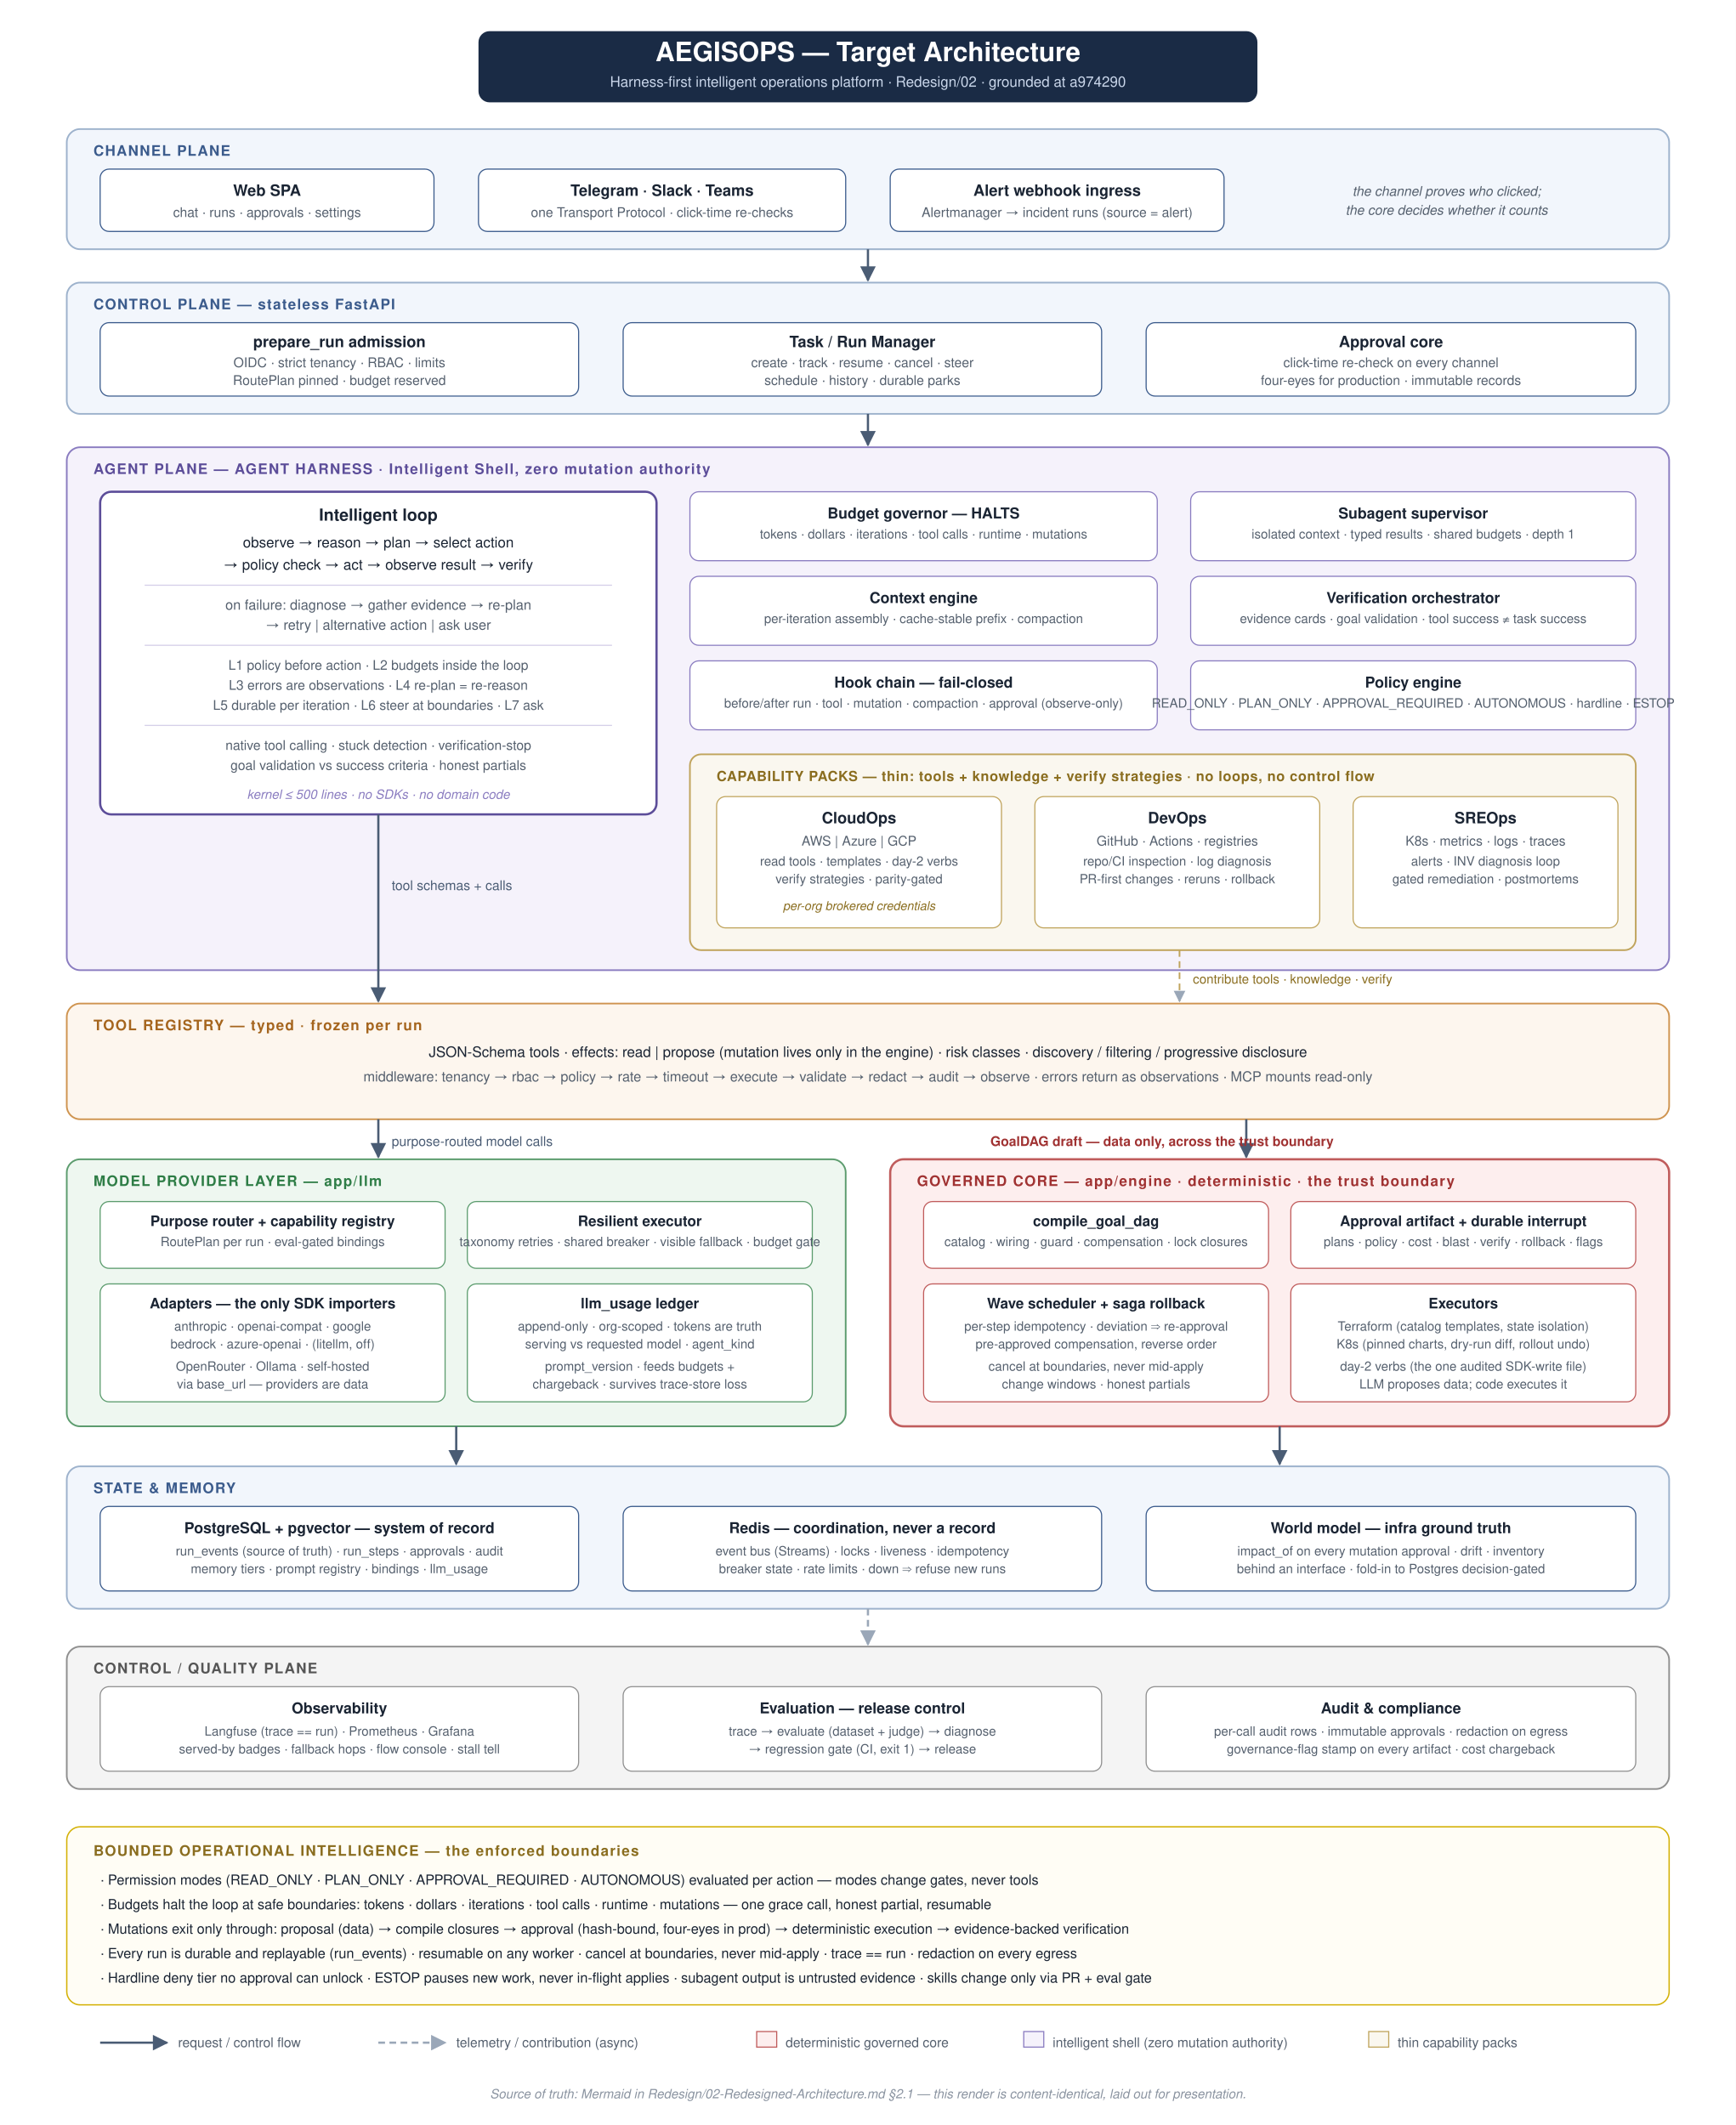
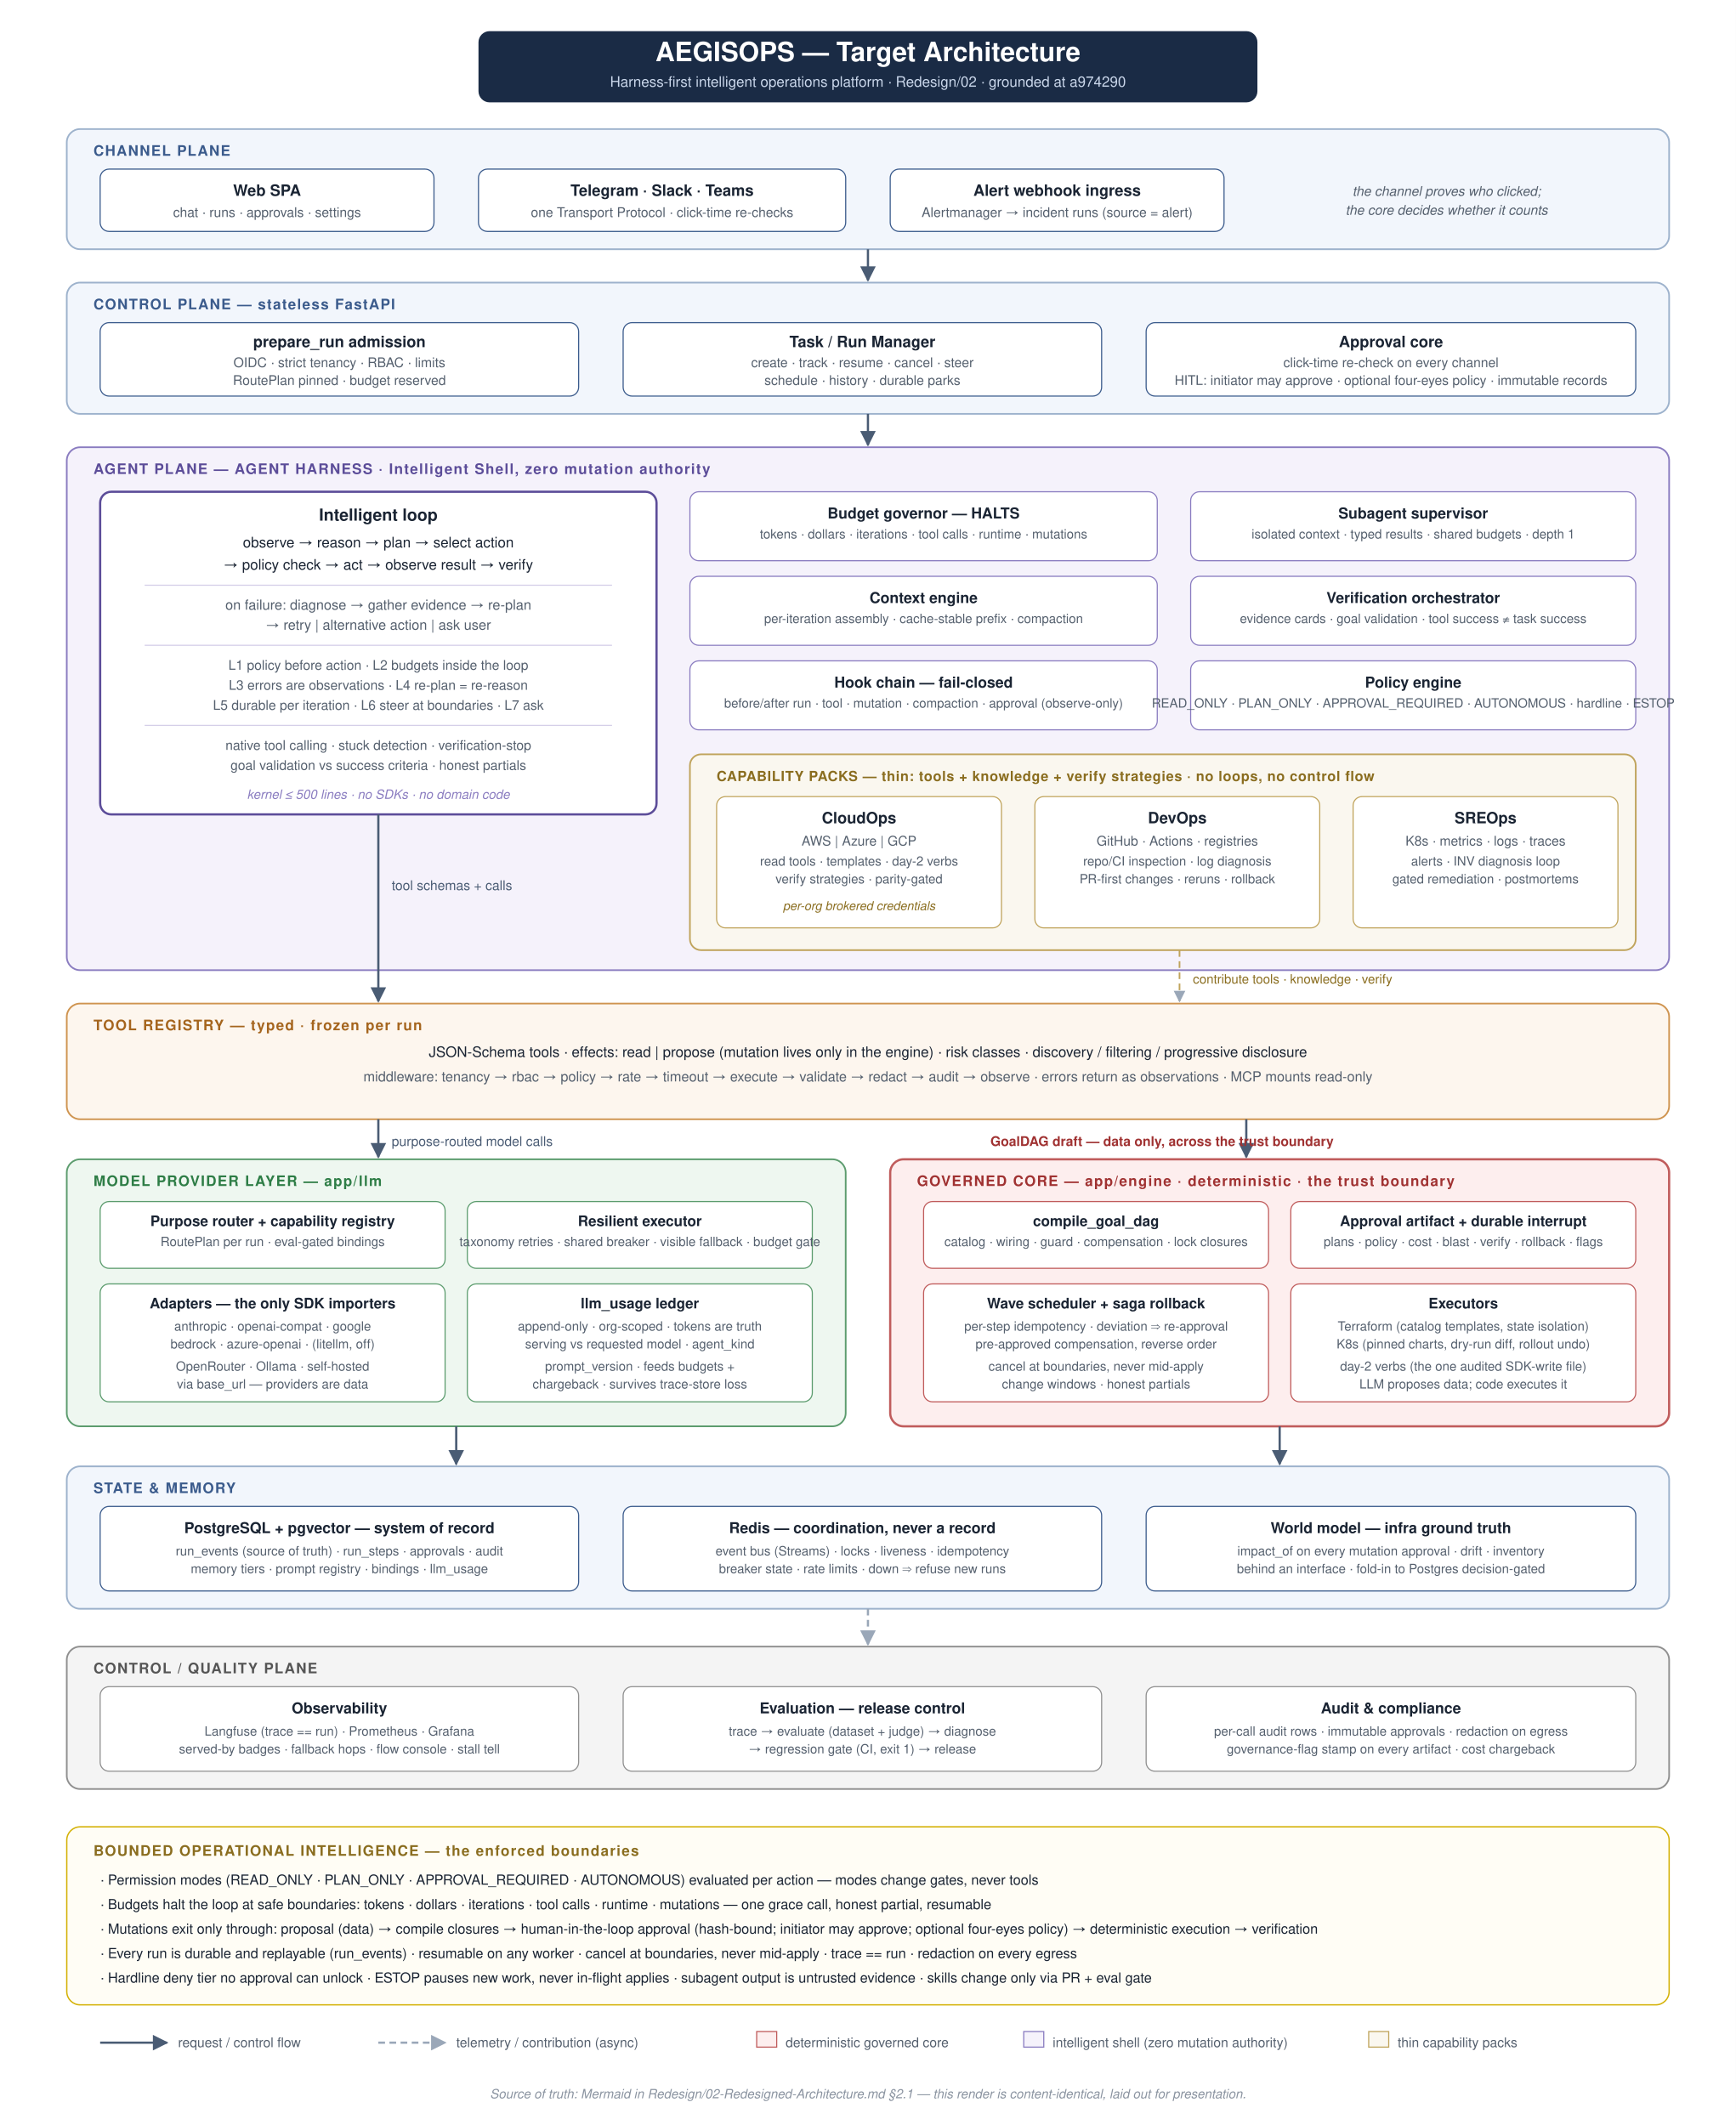
<svg xmlns="http://www.w3.org/2000/svg" viewBox="0 0 1560 1910" font-family="Segoe UI, Helvetica, Arial, sans-serif">
  <defs>
    <marker id="arr" viewBox="0 0 10 10" refX="9" refY="5" markerWidth="7" markerHeight="7" orient="auto-start-reverse">
      <path d="M 0 0 L 10 5 L 0 10 z" fill="#4a5c74" />
    </marker>
    <marker id="arrd" viewBox="0 0 10 10" refX="9" refY="5" markerWidth="7" markerHeight="7" orient="auto-start-reverse">
      <path d="M 0 0 L 10 5 L 0 10 z" fill="#9aa7b8" />
    </marker>
  </defs>
  <rect width="1560" height="1910" fill="#ffffff" />
  <rect x="430" y="28" width="700" height="64" rx="10" fill="#1a2b45" />
  <text x="780" y="55" text-anchor="middle" fill="#ffffff" font-size="24" font-weight="700">AEGISOPS — Target Architecture</text>
  <text x="780" y="78" text-anchor="middle" fill="#c9d6ea" font-size="13">Harness-first intelligent operations platform · Redesign/02 · grounded at a974290</text>
  <rect x="60" y="116" width="1440" height="108" rx="12" fill="#f2f6fc" stroke="#9db2cc" stroke-width="1.5" />
  <text x="84" y="140" font-size="13" font-weight="700" fill="#3b5b8c" letter-spacing="1">CHANNEL PLANE</text>
  <rect x="90" y="152" width="300" height="56" rx="8" fill="#ffffff" stroke="#3b5b8c" />
  <text x="240" y="176" text-anchor="middle" font-size="14" font-weight="600" fill="#1a2433">Web SPA</text>
  <text x="240" y="195" text-anchor="middle" font-size="12" fill="#55606e">chat · runs · approvals · settings</text>
  <rect x="430" y="152" width="330" height="56" rx="8" fill="#ffffff" stroke="#3b5b8c" />
  <text x="595" y="176" text-anchor="middle" font-size="14" font-weight="600" fill="#1a2433">Telegram · Slack · Teams</text>
  <text x="595" y="195" text-anchor="middle" font-size="12" fill="#55606e">one Transport Protocol · click-time re-checks</text>
  <rect x="800" y="152" width="300" height="56" rx="8" fill="#ffffff" stroke="#3b5b8c" />
  <text x="950" y="176" text-anchor="middle" font-size="14" font-weight="600" fill="#1a2433">Alert webhook ingress</text>
  <text x="950" y="195" text-anchor="middle" font-size="12" fill="#55606e">Alertmanager → incident runs (source = alert)</text>
  <text x="1300" y="176" text-anchor="middle" font-size="12" fill="#55606e" font-style="italic">the channel proves who clicked;</text>
  <text x="1300" y="193" text-anchor="middle" font-size="12" fill="#55606e" font-style="italic">the core decides whether it counts</text>
  <line x1="780" y1="224" x2="780" y2="252" stroke="#4a5c74" stroke-width="2" marker-end="url(#arr)" />
  <rect x="60" y="254" width="1440" height="118" rx="12" fill="#f2f6fc" stroke="#9db2cc" stroke-width="1.5" />
  <text x="84" y="278" font-size="13" font-weight="700" fill="#3b5b8c" letter-spacing="1">CONTROL PLANE — stateless FastAPI</text>
  <rect x="90" y="290" width="430" height="66" rx="8" fill="#ffffff" stroke="#3b5b8c" />
  <text x="305" y="312" text-anchor="middle" font-size="14" font-weight="600" fill="#1a2433">prepare_run admission</text>
  <text x="305" y="330" text-anchor="middle" font-size="12" fill="#55606e">OIDC · strict tenancy · RBAC · limits</text>
  <text x="305" y="346" text-anchor="middle" font-size="12" fill="#55606e">RoutePlan pinned · budget reserved</text>
  <rect x="560" y="290" width="430" height="66" rx="8" fill="#ffffff" stroke="#3b5b8c" />
  <text x="775" y="312" text-anchor="middle" font-size="14" font-weight="600" fill="#1a2433">Task / Run Manager</text>
  <text x="775" y="330" text-anchor="middle" font-size="12" fill="#55606e">create · track · resume · cancel · steer</text>
  <text x="775" y="346" text-anchor="middle" font-size="12" fill="#55606e">schedule · history · durable parks</text>
  <rect x="1030" y="290" width="440" height="66" rx="8" fill="#ffffff" stroke="#3b5b8c" />
  <text x="1250" y="312" text-anchor="middle" font-size="14" font-weight="600" fill="#1a2433">Approval core</text>
  <text x="1250" y="330" text-anchor="middle" font-size="12" fill="#55606e">click-time re-check on every channel</text>
-   <text x="1250" y="346" text-anchor="middle" font-size="12" fill="#55606e">four-eyes for production · immutable records</text>
+   <text x="1250" y="346" text-anchor="middle" font-size="12" fill="#55606e">HITL: initiator may approve · optional four-eyes policy · immutable records</text>
  <line x1="780" y1="372" x2="780" y2="400" stroke="#4a5c74" stroke-width="2" marker-end="url(#arr)" />
  <rect x="60" y="402" width="1440" height="470" rx="12" fill="#f5f2fb" stroke="#8a7cc0" stroke-width="1.5" />
  <text x="84" y="426" font-size="13" font-weight="700" fill="#5c4d99" letter-spacing="1">AGENT PLANE — AGENT HARNESS · Intelligent Shell, zero mutation authority</text>
  <rect x="90" y="442" width="500" height="290" rx="10" fill="#ffffff" stroke="#5c4d99" stroke-width="2" />
  <text x="340" y="468" text-anchor="middle" font-size="15" font-weight="700" fill="#1a2433">Intelligent loop</text>
  <text x="340" y="492" text-anchor="middle" font-size="13" fill="#1a2433">observe → reason → plan → select action</text>
  <text x="340" y="512" text-anchor="middle" font-size="13" fill="#1a2433">→ policy check → act → observe result → verify</text>
  <line x1="130" y1="526" x2="550" y2="526" stroke="#d5cfe8" />
  <text x="340" y="548" text-anchor="middle" font-size="12.5" fill="#55606e">on failure: diagnose → gather evidence → re-plan</text>
  <text x="340" y="566" text-anchor="middle" font-size="12.5" fill="#55606e">→ retry | alternative action | ask user</text>
  <line x1="130" y1="580" x2="550" y2="580" stroke="#d5cfe8" />
  <text x="340" y="602" text-anchor="middle" font-size="12" fill="#55606e">L1 policy before action · L2 budgets inside the loop</text>
  <text x="340" y="620" text-anchor="middle" font-size="12" fill="#55606e">L3 errors are observations · L4 re-plan = re-reason</text>
  <text x="340" y="638" text-anchor="middle" font-size="12" fill="#55606e">L5 durable per iteration · L6 steer at boundaries · L7 ask</text>
  <line x1="130" y1="652" x2="550" y2="652" stroke="#d5cfe8" />
  <text x="340" y="674" text-anchor="middle" font-size="12" fill="#55606e">native tool calling · stuck detection · verification-stop</text>
  <text x="340" y="692" text-anchor="middle" font-size="12" fill="#55606e">goal validation vs success criteria · honest partials</text>
  <text x="340" y="718" text-anchor="middle" font-size="11.5" fill="#8a7cc0" font-style="italic">kernel ≤ 500 lines · no SDKs · no domain code</text>
  <rect x="620" y="442" width="420" height="62" rx="8" fill="#ffffff" stroke="#8a7cc0" />
  <text x="830" y="466" text-anchor="middle" font-size="13.5" font-weight="600" fill="#1a2433">Budget governor — HALTS</text>
  <text x="830" y="484" text-anchor="middle" font-size="11.5" fill="#55606e">tokens · dollars · iterations · tool calls · runtime · mutations</text>
  <rect x="620" y="518" width="420" height="62" rx="8" fill="#ffffff" stroke="#8a7cc0" />
  <text x="830" y="542" text-anchor="middle" font-size="13.5" font-weight="600" fill="#1a2433">Context engine</text>
  <text x="830" y="560" text-anchor="middle" font-size="11.5" fill="#55606e">per-iteration assembly · cache-stable prefix · compaction</text>
  <rect x="620" y="594" width="420" height="62" rx="8" fill="#ffffff" stroke="#8a7cc0" />
  <text x="830" y="618" text-anchor="middle" font-size="13.5" font-weight="600" fill="#1a2433">Hook chain — fail-closed</text>
  <text x="830" y="636" text-anchor="middle" font-size="11.5" fill="#55606e">before/after run · tool · mutation · compaction · approval (observe-only)</text>
  <rect x="1070" y="442" width="400" height="62" rx="8" fill="#ffffff" stroke="#8a7cc0" />
  <text x="1270" y="466" text-anchor="middle" font-size="13.5" font-weight="600" fill="#1a2433">Subagent supervisor</text>
  <text x="1270" y="484" text-anchor="middle" font-size="11.5" fill="#55606e">isolated context · typed results · shared budgets · depth 1</text>
  <rect x="1070" y="518" width="400" height="62" rx="8" fill="#ffffff" stroke="#8a7cc0" />
  <text x="1270" y="542" text-anchor="middle" font-size="13.5" font-weight="600" fill="#1a2433">Verification orchestrator</text>
  <text x="1270" y="560" text-anchor="middle" font-size="11.5" fill="#55606e">evidence cards · goal validation · tool success ≠ task success</text>
  <rect x="1070" y="594" width="400" height="62" rx="8" fill="#ffffff" stroke="#8a7cc0" />
  <text x="1270" y="618" text-anchor="middle" font-size="13.5" font-weight="600" fill="#1a2433">Policy engine</text>
  <text x="1270" y="636" text-anchor="middle" font-size="11.5" fill="#55606e">READ_ONLY · PLAN_ONLY · APPROVAL_REQUIRED · AUTONOMOUS · hardline · ESTOP</text>
  <rect x="620" y="678" width="850" height="176" rx="10" fill="#faf7ef" stroke="#c0a45c" stroke-width="1.5" />
  <text x="644" y="702" font-size="12.5" font-weight="700" fill="#8a6d1f" letter-spacing="0.5">CAPABILITY PACKS — thin: tools + knowledge + verify strategies · no loops, no control flow</text>
  <rect x="644" y="716" width="256" height="118" rx="8" fill="#ffffff" stroke="#c0a45c" />
  <text x="772" y="740" text-anchor="middle" font-size="14" font-weight="600" fill="#1a2433">CloudOps</text>
  <text x="772" y="760" text-anchor="middle" font-size="12" fill="#55606e">AWS | Azure | GCP</text>
  <text x="772" y="778" text-anchor="middle" font-size="11.5" fill="#55606e">read tools · templates · day-2 verbs</text>
  <text x="772" y="794" text-anchor="middle" font-size="11.5" fill="#55606e">verify strategies · parity-gated</text>
  <text x="772" y="818" text-anchor="middle" font-size="11" fill="#8a6d1f" font-style="italic">per-org brokered credentials</text>
  <rect x="930" y="716" width="256" height="118" rx="8" fill="#ffffff" stroke="#c0a45c" />
  <text x="1058" y="740" text-anchor="middle" font-size="14" font-weight="600" fill="#1a2433">DevOps</text>
  <text x="1058" y="760" text-anchor="middle" font-size="12" fill="#55606e">GitHub · Actions · registries</text>
  <text x="1058" y="778" text-anchor="middle" font-size="11.5" fill="#55606e">repo/CI inspection · log diagnosis</text>
  <text x="1058" y="794" text-anchor="middle" font-size="11.5" fill="#55606e">PR-first changes · reruns · rollback</text>
  <rect x="1216" y="716" width="238" height="118" rx="8" fill="#ffffff" stroke="#c0a45c" />
  <text x="1335" y="740" text-anchor="middle" font-size="14" font-weight="600" fill="#1a2433">SREOps</text>
  <text x="1335" y="760" text-anchor="middle" font-size="12" fill="#55606e">K8s · metrics · logs · traces</text>
  <text x="1335" y="778" text-anchor="middle" font-size="11.5" fill="#55606e">alerts · INV diagnosis loop</text>
  <text x="1335" y="794" text-anchor="middle" font-size="11.5" fill="#55606e">gated remediation · postmortems</text>
  <line x1="340" y1="732" x2="340" y2="900" stroke="#4a5c74" stroke-width="2" marker-end="url(#arr)" />
  <text x="352" y="800" font-size="12" fill="#4a5c74">tool schemas + calls</text>
  <line x1="1060" y1="854" x2="1060" y2="900" stroke="#c0a45c" stroke-width="1.5" stroke-dasharray="6 4" marker-end="url(#arrd)" />
  <text x="1072" y="884" font-size="11.5" fill="#8a6d1f">contribute tools · knowledge · verify</text>
  <rect x="60" y="902" width="1440" height="104" rx="12" fill="#fdf6ee" stroke="#cf9450" stroke-width="1.5" />
  <text x="84" y="926" font-size="13" font-weight="700" fill="#a5651e" letter-spacing="1">TOOL REGISTRY — typed · frozen per run</text>
  <text x="780" y="950" text-anchor="middle" font-size="13" fill="#1a2433">JSON-Schema tools · effects: read | propose (mutation lives only in the engine) · risk classes · discovery / filtering / progressive disclosure</text>
  <text x="780" y="972" text-anchor="middle" font-size="12.5" fill="#55606e">middleware: tenancy → rbac → policy → rate → timeout → execute → validate → redact → audit → observe · errors return as observations · MCP mounts read-only</text>
  <line x1="340" y1="1006" x2="340" y2="1040" stroke="#4a5c74" stroke-width="2" marker-end="url(#arr)" />
  <text x="352" y="1030" font-size="12" fill="#4a5c74">purpose-routed model calls</text>
  <line x1="1120" y1="1006" x2="1120" y2="1040" stroke="#4a5c74" stroke-width="2" marker-end="url(#arr)" />
  <text x="890" y="1030" font-size="12" fill="#a03232" font-weight="600">GoalDAG draft — data only, across the trust boundary</text>
  <rect x="60" y="1042" width="700" height="240" rx="12" fill="#eef7f0" stroke="#5c9c6e" stroke-width="1.5" />
  <text x="84" y="1066" font-size="13" font-weight="700" fill="#2e7d46" letter-spacing="1">MODEL PROVIDER LAYER — app/llm</text>
  <rect x="90" y="1080" width="310" height="60" rx="8" fill="#ffffff" stroke="#5c9c6e" />
  <text x="245" y="1102" text-anchor="middle" font-size="13" font-weight="600" fill="#1a2433">Purpose router + capability registry</text>
  <text x="245" y="1120" text-anchor="middle" font-size="11.5" fill="#55606e">RoutePlan per run · eval-gated bindings</text>
  <rect x="420" y="1080" width="310" height="60" rx="8" fill="#ffffff" stroke="#5c9c6e" />
  <text x="575" y="1102" text-anchor="middle" font-size="13" font-weight="600" fill="#1a2433">Resilient executor</text>
  <text x="575" y="1120" text-anchor="middle" font-size="11.5" fill="#55606e">taxonomy retries · shared breaker · visible fallback · budget gate</text>
  <rect x="90" y="1154" width="310" height="106" rx="8" fill="#ffffff" stroke="#5c9c6e" />
  <text x="245" y="1176" text-anchor="middle" font-size="13" font-weight="600" fill="#1a2433">Adapters — the only SDK importers</text>
  <text x="245" y="1196" text-anchor="middle" font-size="11.5" fill="#55606e">anthropic · openai-compat · google</text>
  <text x="245" y="1212" text-anchor="middle" font-size="11.5" fill="#55606e">bedrock · azure-openai · (litellm, off)</text>
  <text x="245" y="1232" text-anchor="middle" font-size="11.5" fill="#55606e">OpenRouter · Ollama · self-hosted</text>
  <text x="245" y="1248" text-anchor="middle" font-size="11.5" fill="#55606e">via base_url — providers are data</text>
  <rect x="420" y="1154" width="310" height="106" rx="8" fill="#ffffff" stroke="#5c9c6e" />
  <text x="575" y="1176" text-anchor="middle" font-size="13" font-weight="600" fill="#1a2433">llm_usage ledger</text>
  <text x="575" y="1196" text-anchor="middle" font-size="11.5" fill="#55606e">append-only · org-scoped · tokens are truth</text>
  <text x="575" y="1212" text-anchor="middle" font-size="11.5" fill="#55606e">serving vs requested model · agent_kind</text>
  <text x="575" y="1232" text-anchor="middle" font-size="11.5" fill="#55606e">prompt_version · feeds budgets +</text>
  <text x="575" y="1248" text-anchor="middle" font-size="11.5" fill="#55606e">chargeback · survives trace-store loss</text>
  <rect x="800" y="1042" width="700" height="240" rx="12" fill="#fdeeee" stroke="#c05c5c" stroke-width="2" />
  <text x="824" y="1066" font-size="13" font-weight="700" fill="#a03232" letter-spacing="1">GOVERNED CORE — app/engine · deterministic · the trust boundary</text>
  <rect x="830" y="1080" width="310" height="60" rx="8" fill="#ffffff" stroke="#c05c5c" />
  <text x="985" y="1102" text-anchor="middle" font-size="13" font-weight="600" fill="#1a2433">compile_goal_dag</text>
  <text x="985" y="1120" text-anchor="middle" font-size="11.5" fill="#55606e">catalog · wiring · guard · compensation · lock closures</text>
  <rect x="1160" y="1080" width="310" height="60" rx="8" fill="#ffffff" stroke="#c05c5c" />
  <text x="1315" y="1102" text-anchor="middle" font-size="13" font-weight="600" fill="#1a2433">Approval artifact + durable interrupt</text>
  <text x="1315" y="1120" text-anchor="middle" font-size="11.5" fill="#55606e">plans · policy · cost · blast · verify · rollback · flags</text>
  <rect x="830" y="1154" width="310" height="106" rx="8" fill="#ffffff" stroke="#c05c5c" />
  <text x="985" y="1176" text-anchor="middle" font-size="13" font-weight="600" fill="#1a2433">Wave scheduler + saga rollback</text>
  <text x="985" y="1196" text-anchor="middle" font-size="11.5" fill="#55606e">per-step idempotency · deviation ⇒ re-approval</text>
  <text x="985" y="1212" text-anchor="middle" font-size="11.5" fill="#55606e">pre-approved compensation, reverse order</text>
  <text x="985" y="1232" text-anchor="middle" font-size="11.5" fill="#55606e">cancel at boundaries, never mid-apply</text>
  <text x="985" y="1248" text-anchor="middle" font-size="11.5" fill="#55606e">change windows · honest partials</text>
  <rect x="1160" y="1154" width="310" height="106" rx="8" fill="#ffffff" stroke="#c05c5c" />
  <text x="1315" y="1176" text-anchor="middle" font-size="13" font-weight="600" fill="#1a2433">Executors</text>
  <text x="1315" y="1196" text-anchor="middle" font-size="11.5" fill="#55606e">Terraform (catalog templates, state isolation)</text>
  <text x="1315" y="1212" text-anchor="middle" font-size="11.5" fill="#55606e">K8s (pinned charts, dry-run diff, rollout undo)</text>
  <text x="1315" y="1232" text-anchor="middle" font-size="11.5" fill="#55606e">day-2 verbs (the one audited SDK-write file)</text>
  <text x="1315" y="1248" text-anchor="middle" font-size="11.5" fill="#55606e">LLM proposes data; code executes it</text>
  <line x1="410" y1="1282" x2="410" y2="1316" stroke="#4a5c74" stroke-width="2" marker-end="url(#arr)" />
  <line x1="1150" y1="1282" x2="1150" y2="1316" stroke="#4a5c74" stroke-width="2" marker-end="url(#arr)" />
  <rect x="60" y="1318" width="1440" height="128" rx="12" fill="#f2f6fc" stroke="#9db2cc" stroke-width="1.5" />
  <text x="84" y="1342" font-size="13" font-weight="700" fill="#3b5b8c" letter-spacing="1">STATE &amp; MEMORY</text>
  <rect x="90" y="1354" width="430" height="76" rx="8" fill="#ffffff" stroke="#3b5b8c" />
  <text x="305" y="1378" text-anchor="middle" font-size="13.5" font-weight="600" fill="#1a2433">PostgreSQL + pgvector — system of record</text>
  <text x="305" y="1398" text-anchor="middle" font-size="11.5" fill="#55606e">run_events (source of truth) · run_steps · approvals · audit</text>
  <text x="305" y="1414" text-anchor="middle" font-size="11.5" fill="#55606e">memory tiers · prompt registry · bindings · llm_usage</text>
  <rect x="560" y="1354" width="430" height="76" rx="8" fill="#ffffff" stroke="#3b5b8c" />
  <text x="775" y="1378" text-anchor="middle" font-size="13.5" font-weight="600" fill="#1a2433">Redis — coordination, never a record</text>
  <text x="775" y="1398" text-anchor="middle" font-size="11.5" fill="#55606e">event bus (Streams) · locks · liveness · idempotency</text>
  <text x="775" y="1414" text-anchor="middle" font-size="11.5" fill="#55606e">breaker state · rate limits · down ⇒ refuse new runs</text>
  <rect x="1030" y="1354" width="440" height="76" rx="8" fill="#ffffff" stroke="#3b5b8c" />
  <text x="1250" y="1378" text-anchor="middle" font-size="13.5" font-weight="600" fill="#1a2433">World model — infra ground truth</text>
  <text x="1250" y="1398" text-anchor="middle" font-size="11.5" fill="#55606e">impact_of on every mutation approval · drift · inventory</text>
  <text x="1250" y="1414" text-anchor="middle" font-size="11.5" fill="#55606e">behind an interface · fold-in to Postgres decision-gated</text>
  <line x1="780" y1="1446" x2="780" y2="1478" stroke="#9aa7b8" stroke-width="2" stroke-dasharray="6 4" marker-end="url(#arrd)" />
  <rect x="60" y="1480" width="1440" height="128" rx="12" fill="#f4f4f4" stroke="#8f8f8f" stroke-width="1.5" />
  <text x="84" y="1504" font-size="13" font-weight="700" fill="#555555" letter-spacing="1">CONTROL / QUALITY PLANE</text>
  <rect x="90" y="1516" width="430" height="76" rx="8" fill="#ffffff" stroke="#8f8f8f" />
  <text x="305" y="1540" text-anchor="middle" font-size="13.5" font-weight="600" fill="#1a2433">Observability</text>
  <text x="305" y="1560" text-anchor="middle" font-size="11.5" fill="#55606e">Langfuse (trace == run) · Prometheus · Grafana</text>
  <text x="305" y="1576" text-anchor="middle" font-size="11.5" fill="#55606e">served-by badges · fallback hops · flow console · stall tell</text>
  <rect x="560" y="1516" width="430" height="76" rx="8" fill="#ffffff" stroke="#8f8f8f" />
  <text x="775" y="1540" text-anchor="middle" font-size="13.5" font-weight="600" fill="#1a2433">Evaluation — release control</text>
  <text x="775" y="1560" text-anchor="middle" font-size="11.5" fill="#55606e">trace → evaluate (dataset + judge) → diagnose</text>
  <text x="775" y="1576" text-anchor="middle" font-size="11.5" fill="#55606e">→ regression gate (CI, exit 1) → release</text>
  <rect x="1030" y="1516" width="440" height="76" rx="8" fill="#ffffff" stroke="#8f8f8f" />
  <text x="1250" y="1540" text-anchor="middle" font-size="13.5" font-weight="600" fill="#1a2433">Audit &amp; compliance</text>
  <text x="1250" y="1560" text-anchor="middle" font-size="11.5" fill="#55606e">per-call audit rows · immutable approvals · redaction on egress</text>
  <text x="1250" y="1576" text-anchor="middle" font-size="11.5" fill="#55606e">governance-flag stamp on every artifact · cost chargeback</text>
  <rect x="60" y="1642" width="1440" height="160" rx="12" fill="#fffdf5" stroke="#d4b106" stroke-width="1.2" />
  <text x="84" y="1668" font-size="13" font-weight="700" fill="#8a6d1f" letter-spacing="1">BOUNDED OPERATIONAL INTELLIGENCE — the enforced boundaries</text>
  <text x="90" y="1694" font-size="12.5" fill="#1a2433">· Permission modes (READ_ONLY · PLAN_ONLY · APPROVAL_REQUIRED · AUTONOMOUS) evaluated per action — modes change gates, never tools</text>
  <text x="90" y="1716" font-size="12.5" fill="#1a2433">· Budgets halt the loop at safe boundaries: tokens · dollars · iterations · tool calls · runtime · mutations — one grace call, honest partial, resumable</text>
-   <text x="90" y="1738" font-size="12.5" fill="#1a2433">· Mutations exit only through: proposal (data) → compile closures → approval (hash-bound, four-eyes in prod) → deterministic execution → evidence-backed verification</text>
+   <text x="90" y="1738" font-size="12.5" fill="#1a2433">· Mutations exit only through: proposal (data) → compile closures → human-in-the-loop approval (hash-bound; initiator may approve; optional four-eyes policy) → deterministic execution → verification</text>
  <text x="90" y="1760" font-size="12.5" fill="#1a2433">· Every run is durable and replayable (run_events) · resumable on any worker · cancel at boundaries, never mid-apply · trace == run · redaction on every egress</text>
  <text x="90" y="1782" font-size="12.5" fill="#1a2433">· Hardline deny tier no approval can unlock · ESTOP pauses new work, never in-flight applies · subagent output is untrusted evidence · skills change only via PR + eval gate</text>
  <line x1="90" y1="1836" x2="150" y2="1836" stroke="#4a5c74" stroke-width="2" marker-end="url(#arr)" />
  <text x="160" y="1840" font-size="12" fill="#55606e">request / control flow</text>
  <line x1="340" y1="1836" x2="400" y2="1836" stroke="#9aa7b8" stroke-width="2" stroke-dasharray="6 4" marker-end="url(#arrd)" />
  <text x="410" y="1840" font-size="12" fill="#55606e">telemetry / contribution (async)</text>
  <rect x="680" y="1826" width="18" height="14" fill="#fdeeee" stroke="#c05c5c" />
  <text x="706" y="1840" font-size="12" fill="#55606e">deterministic governed core</text>
  <rect x="920" y="1826" width="18" height="14" fill="#f5f2fb" stroke="#8a7cc0" />
  <text x="946" y="1840" font-size="12" fill="#55606e">intelligent shell (zero mutation authority)</text>
  <rect x="1230" y="1826" width="18" height="14" fill="#faf7ef" stroke="#c0a45c" />
  <text x="1256" y="1840" font-size="12" fill="#55606e">thin capability packs</text>
  <text x="780" y="1886" text-anchor="middle" font-size="11.5" fill="#8a93a0" font-style="italic">Source of truth: Mermaid in Redesign/02-Redesigned-Architecture.md §2.1 — this render is content-identical, laid out for presentation.</text>
</svg>
